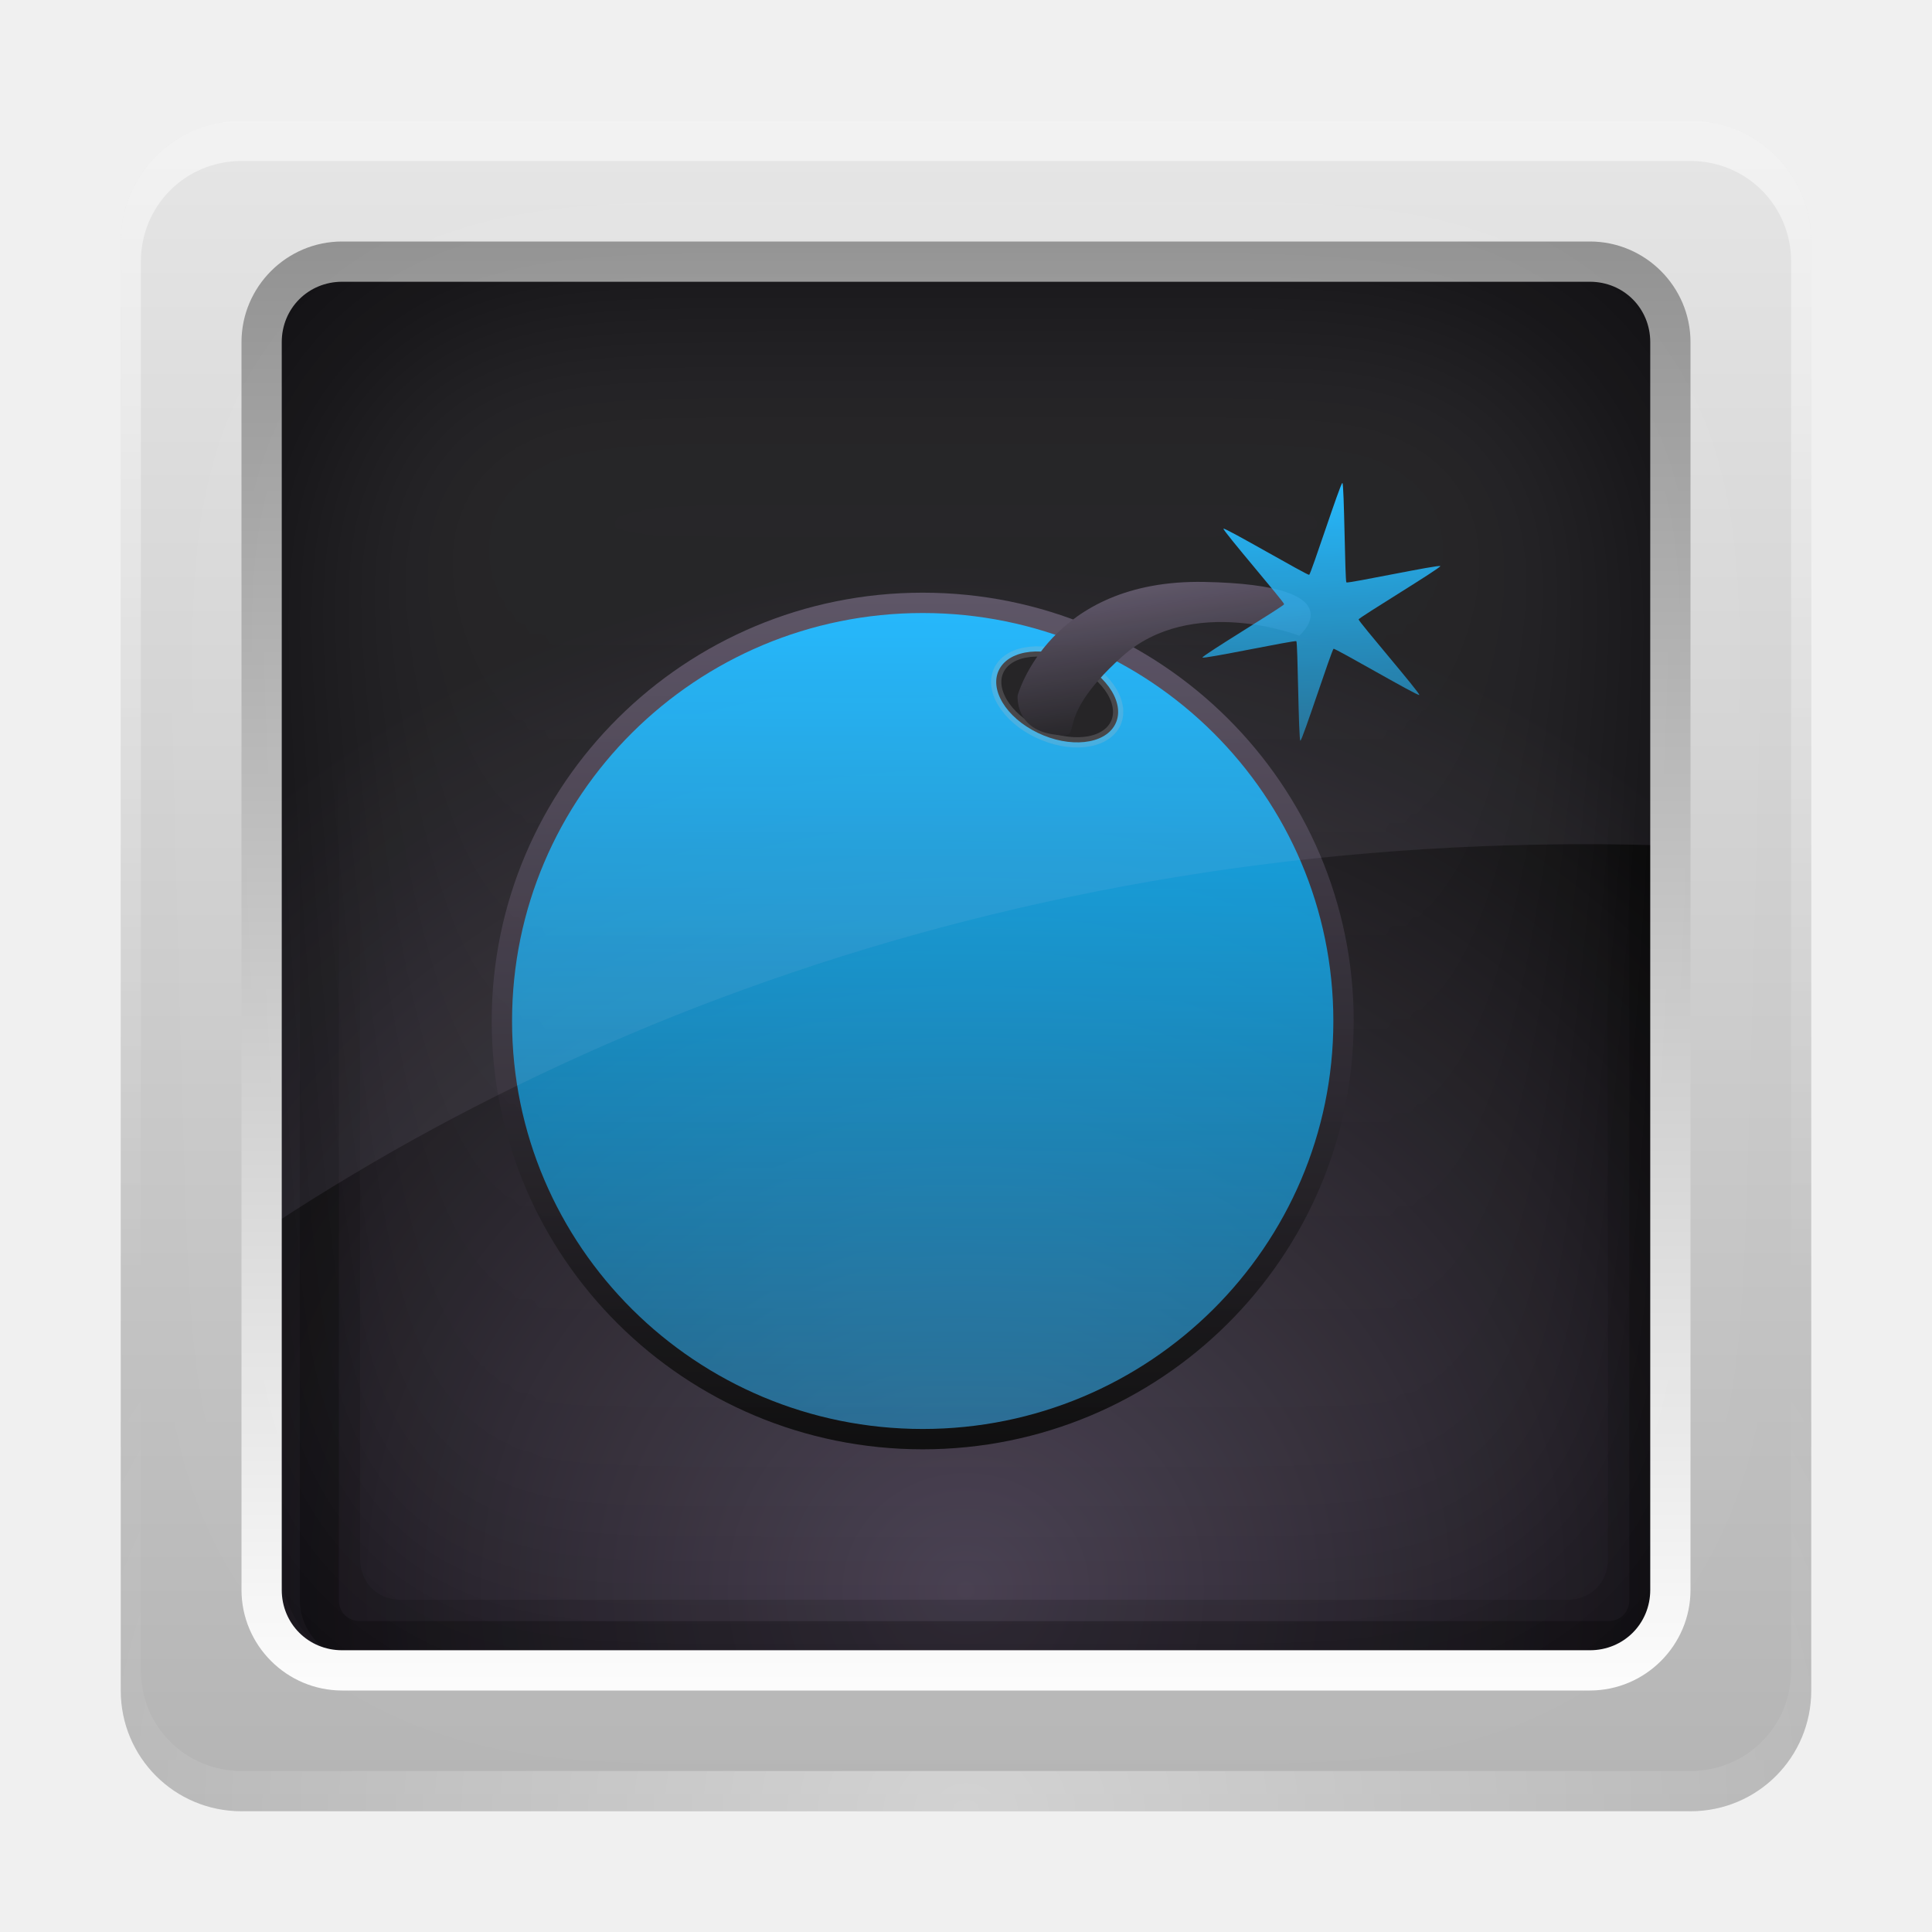
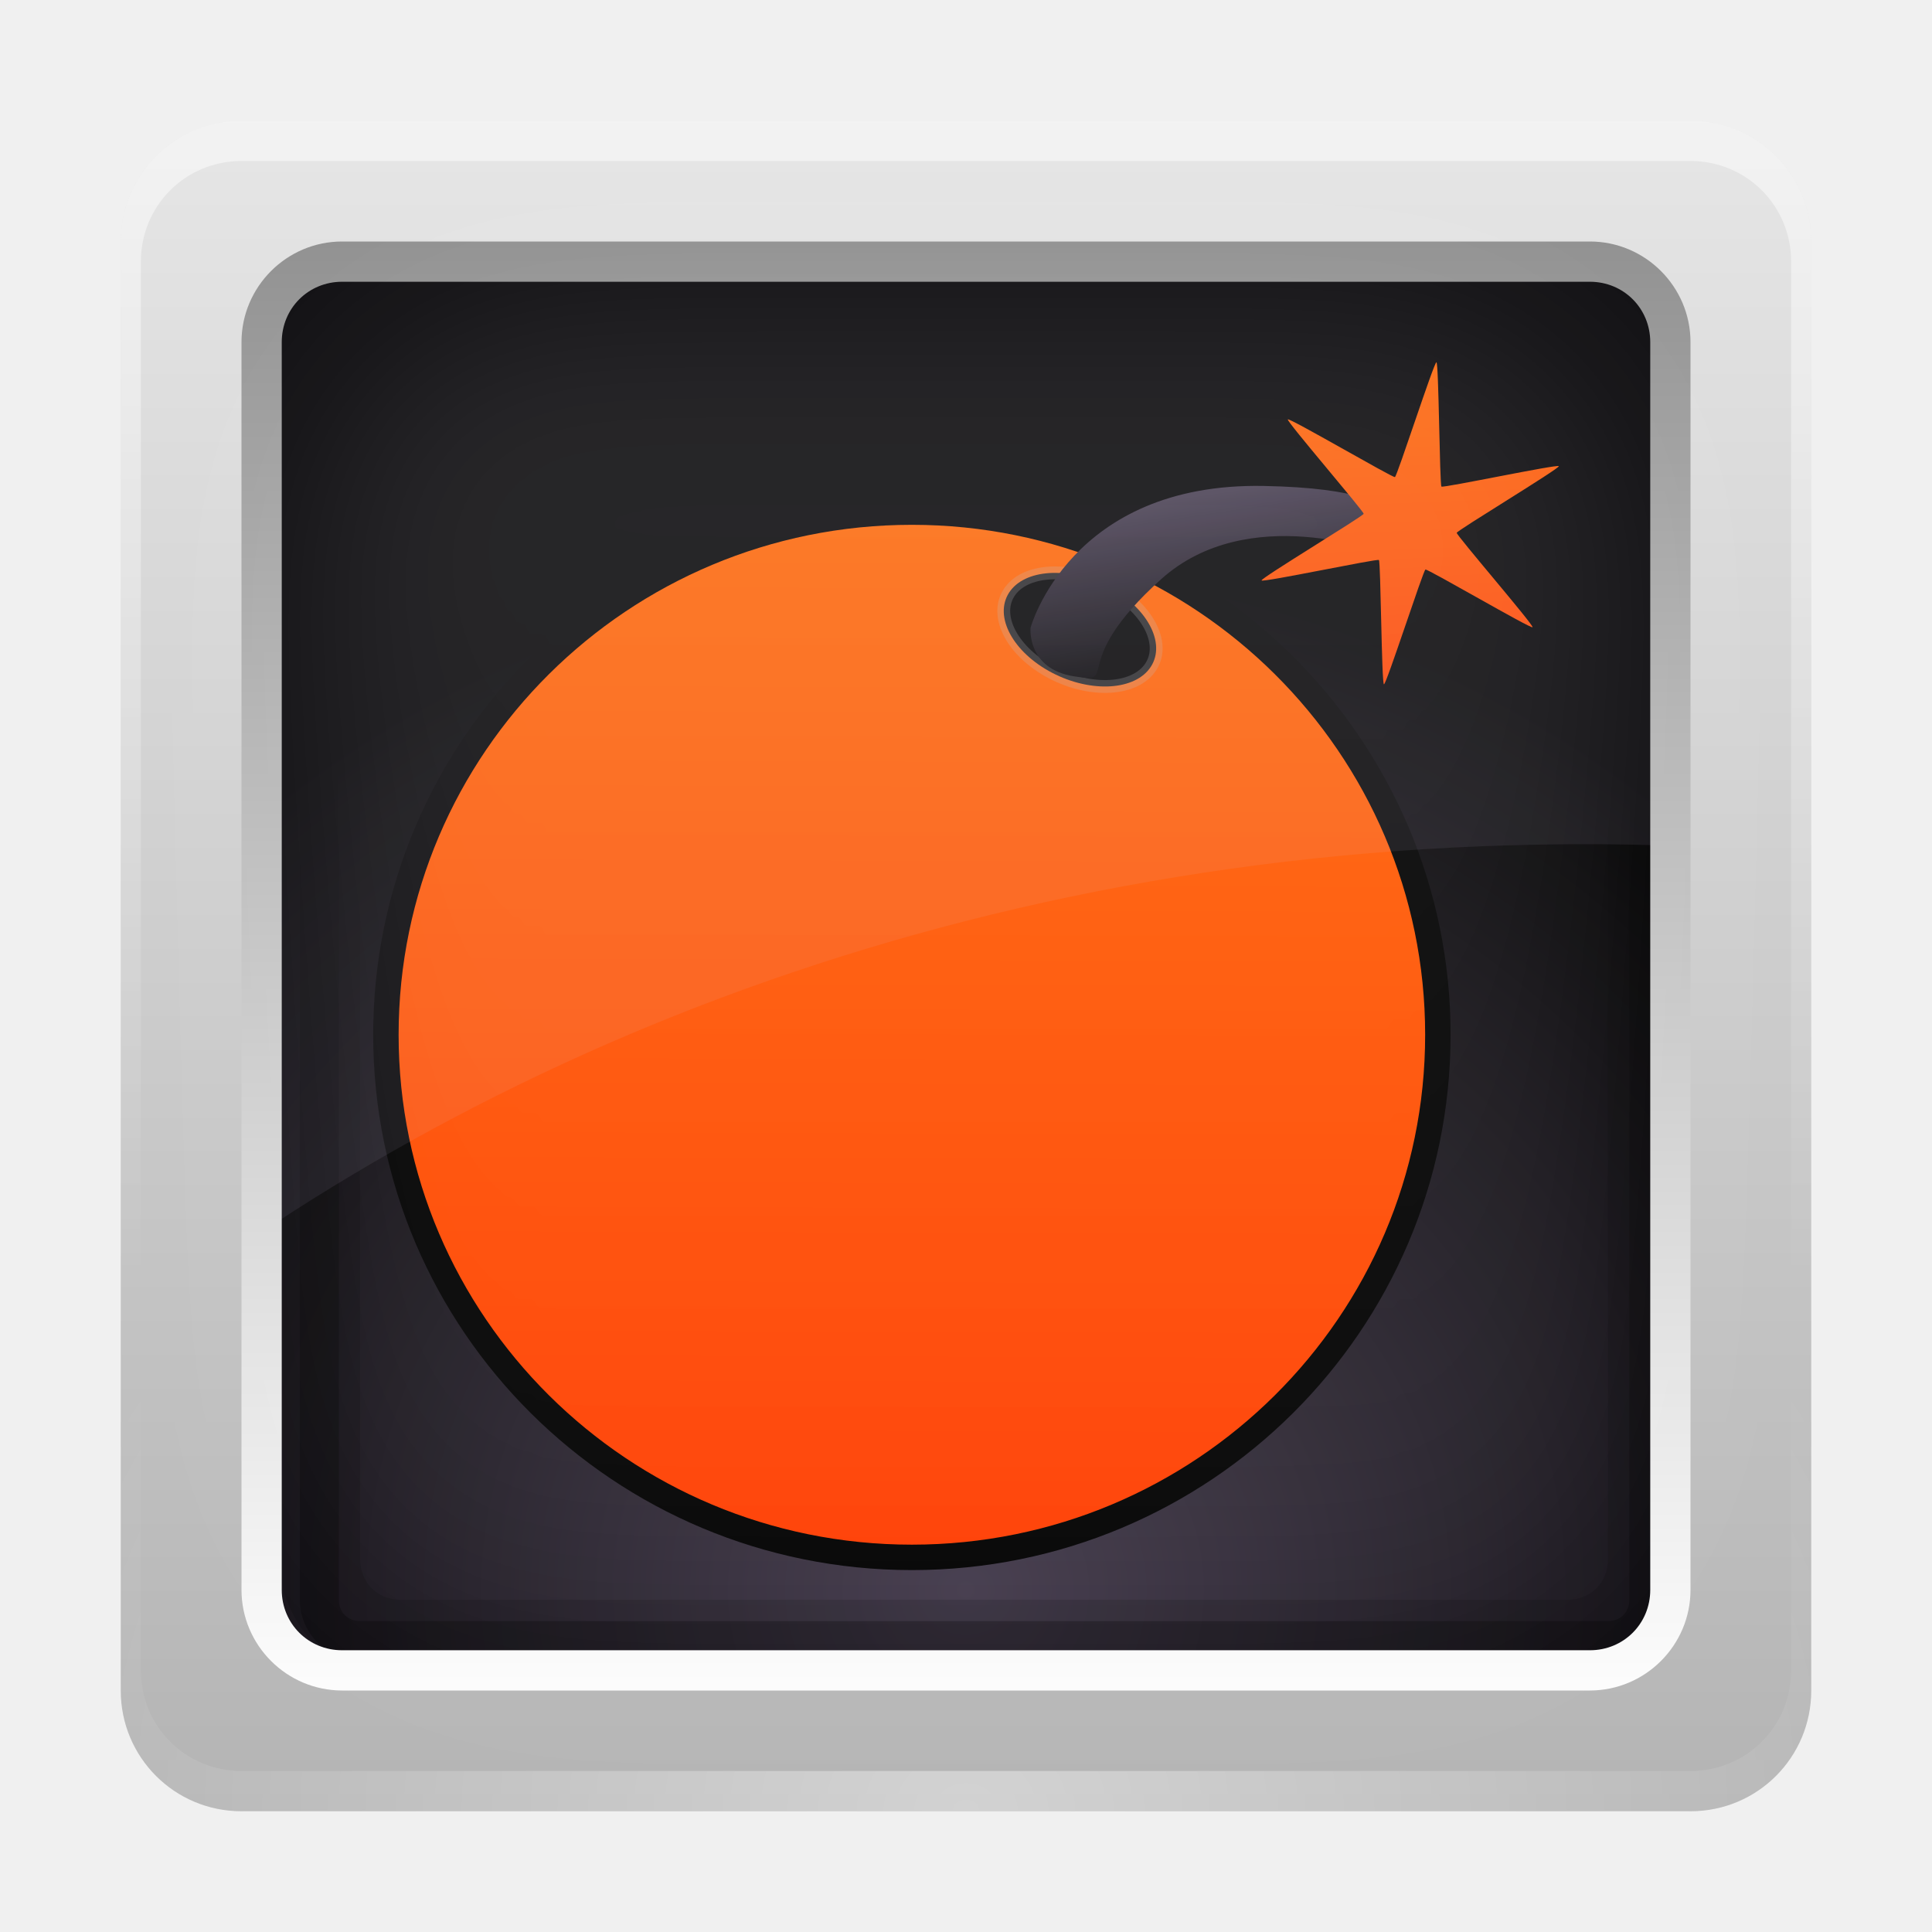
<svg xmlns="http://www.w3.org/2000/svg" xmlns:xlink="http://www.w3.org/1999/xlink" version="1.0" width="96" height="96" id="svg2408">
  <defs id="defs2410">
-     <linearGradient id="linearGradient4145">
-       <stop style="stop-color:#00b1ff;stop-opacity:1;" offset="0" id="stop4147" />
-       <stop style="stop-color:#00b1ff;stop-opacity:0;" offset="1" id="stop4149" />
-     </linearGradient>
-     <linearGradient id="linearGradient3224">
-       <stop id="stop3226" style="stop-color:#42394b;stop-opacity:1" offset="0" />
-       <stop id="stop3228" style="stop-color:#000000;stop-opacity:1" offset="1" />
-     </linearGradient>
-     <linearGradient id="linearGradient3465">
-       <stop id="stop3467" style="stop-color:#919191;stop-opacity:1" offset="0" />
-       <stop id="stop3469" style="stop-color:#fdfdfd;stop-opacity:1" offset="1" />
-     </linearGradient>
-     <linearGradient id="linearGradient3187">
-       <stop id="stop3189" style="stop-color:#b4b4b4;stop-opacity:1" offset="0" />
-       <stop id="stop3191" style="stop-color:#e6e6e6;stop-opacity:1" offset="1" />
+     <linearGradient id="linearGradient4017">
+       <stop style="stop-color:#ff6600;stop-opacity:1;" offset="0" id="stop4019" />
+       <stop style="stop-color:#ff1e00;stop-opacity:1;" offset="1" id="stop4021" />
    </linearGradient>
    <linearGradient x1="45.448" y1="92.54" x2="45.448" y2="7.017" id="ButtonShadow" gradientUnits="userSpaceOnUse" gradientTransform="scale(1.005865,0.994169)">
      <stop id="stop3750" style="stop-color:#000000;stop-opacity:1" offset="0" />
      <stop id="stop3752" style="stop-color:#000000;stop-opacity:0.588" offset="1" />
    </linearGradient>
-     <linearGradient id="linearGradient3737">
-       <stop id="stop3739" style="stop-color:#ffffff;stop-opacity:1" offset="0" />
-       <stop id="stop3741" style="stop-color:#ffffff;stop-opacity:0" offset="1" />
-     </linearGradient>
    <filter color-interpolation-filters="sRGB" id="filter3174">
      <feGaussianBlur id="feGaussianBlur3176" stdDeviation="1.71" />
    </filter>
-     <linearGradient x1="36.357" y1="6" x2="36.357" y2="63.893" id="linearGradient3188" xlink:href="#linearGradient3737" gradientUnits="userSpaceOnUse" />
-     <linearGradient x1="48" y1="90" x2="48" y2="5.988" id="linearGradient3427" xlink:href="#linearGradient3187" gradientUnits="userSpaceOnUse" />
-     <radialGradient cx="47.098" cy="78.287" r="38.957" fx="47.098" fy="78.287" id="radialGradient3205" xlink:href="#linearGradient3224" gradientUnits="userSpaceOnUse" gradientTransform="matrix(1.383005,-1.0350102e-8,0,1.312393,-18.03892,-24.21873)" />
-     <linearGradient x1="43.179" y1="13" x2="43.179" y2="83.295" id="linearGradient3279" xlink:href="#linearGradient3465" gradientUnits="userSpaceOnUse" gradientTransform="matrix(1.029412,0,0,1.029412,-1.411765,-1.411765)" />
-     <linearGradient id="linearGradient3737-7">
-       <stop id="stop3739-2" style="stop-color:#ffffff;stop-opacity:1;" offset="0" />
-       <stop id="stop3741-7" style="stop-color:#ffffff;stop-opacity:0" offset="1" />
-     </linearGradient>
-     <radialGradient cx="48" cy="90.172" r="42" fx="48" fy="90.172" id="radialGradient2874" xlink:href="#linearGradient3737-7" gradientUnits="userSpaceOnUse" gradientTransform="matrix(1.157313,0,0,0.9959077,-7.551021,0.1971319)" />
-     <linearGradient id="linearGradient3737-4">
-       <stop id="stop3739-8" style="stop-color:#ffffff;stop-opacity:1" offset="0" />
-       <stop id="stop3741-71" style="stop-color:#ffffff;stop-opacity:0" offset="1" />
-     </linearGradient>
-     <clipPath id="clipPath3613">
-       <rect width="84" height="84" rx="6" ry="6" x="6" y="6" id="rect3615" style="fill:#ffffff;fill-opacity:1;fill-rule:nonzero;stroke:none" />
-     </clipPath>
-     <filter x="-0.192" y="-0.192" width="1.384" height="1.384" color-interpolation-filters="sRGB" id="filter3794">
-       <feGaussianBlur id="feGaussianBlur3796" stdDeviation="5.28" />
-     </filter>
-     <linearGradient x1="48" y1="20.221" x2="48" y2="138.661" id="linearGradient2908" xlink:href="#linearGradient3737-4" gradientUnits="userSpaceOnUse" />
-     <linearGradient x1="45.448" y1="92.54" x2="45.448" y2="7.017" id="ButtonShadow-0" gradientUnits="userSpaceOnUse" gradientTransform="matrix(1.005865,0,0,0.994169,100,0)">
-       <stop id="stop3750-8" style="stop-color:#000000;stop-opacity:1" offset="0" />
-       <stop id="stop3752-5" style="stop-color:#000000;stop-opacity:0.588" offset="1" />
-     </linearGradient>
-     <linearGradient x1="32.251" y1="6.132" x2="32.251" y2="90.239" id="linearGradient3780" xlink:href="#ButtonShadow-0" gradientUnits="userSpaceOnUse" gradientTransform="matrix(1.02381,0,0,1.011905,-1.142857,-98.07143)" />
-     <linearGradient x1="32.251" y1="6.132" x2="32.251" y2="90.239" id="linearGradient3772" xlink:href="#ButtonShadow-0" gradientUnits="userSpaceOnUse" gradientTransform="matrix(1.02381,0,0,1.011905,-1.142857,-98.07143)" />
-     <linearGradient x1="32.251" y1="6.132" x2="32.251" y2="90.239" id="linearGradient3725" xlink:href="#ButtonShadow-0" gradientUnits="userSpaceOnUse" gradientTransform="matrix(1.02381,0,0,1.011905,-1.142857,-98.07143)" />
-     <linearGradient x1="32.251" y1="6.132" x2="32.251" y2="90.239" id="linearGradient3721" xlink:href="#ButtonShadow-0" gradientUnits="userSpaceOnUse" gradientTransform="translate(0,-97)" />
-     <linearGradient x1="32.251" y1="6.132" x2="32.251" y2="90.239" id="linearGradient3224-3" xlink:href="#ButtonShadow-0" gradientUnits="userSpaceOnUse" gradientTransform="matrix(1.02381,0,0,1.011905,-1.142857,-98.07143)" />
-     <linearGradient xlink:href="#linearGradient3737-4" id="linearGradient3053" gradientUnits="userSpaceOnUse" x1="48" y1="20.221" x2="48" y2="138.661" />
-     <radialGradient xlink:href="#linearGradient3224" id="radialGradient3071" gradientUnits="userSpaceOnUse" gradientTransform="matrix(1.383005,-1.0350102e-8,0,1.312393,-17.14061,-23.7292)" cx="47.098" cy="78.287" fx="47.098" fy="78.287" r="38.957" />
-     <linearGradient id="linearGradient3304">
-       <stop id="stop3306" style="stop-color:#ff8313;stop-opacity:1" offset="0" />
-       <stop id="stop3308" style="stop-color:#ffe400;stop-opacity:1" offset="1" />
-     </linearGradient>
-     <linearGradient xlink:href="#linearGradient3304" id="linearGradient3023" gradientUnits="userSpaceOnUse" gradientTransform="matrix(1.214689,0,0,1.214689,-90,-246.6949)" x1="143.75" y1="334.5" x2="143.75" y2="276" />
-     <linearGradient id="linearGradient3045">
-       <stop id="stop3047" style="stop-color:#ff8313;stop-opacity:1" offset="0" />
-       <stop id="stop3049" style="stop-color:#ffe400;stop-opacity:1" offset="1" />
-     </linearGradient>
-     <linearGradient xlink:href="#linearGradient3737" id="linearGradient3894" x1="49.011" y1="48.65" x2="73.444" y2="48.65" gradientUnits="userSpaceOnUse" gradientTransform="translate(2.1,0)" />
-     <linearGradient xlink:href="#linearGradient3737" id="linearGradient3896" x1="23.038" y1="48.65" x2="47.471" y2="48.65" gradientUnits="userSpaceOnUse" gradientTransform="translate(2.1,0)" />
-     <radialGradient xlink:href="#ButtonShadow-0" id="radialGradient3908" cx="61.227" cy="48.65" fx="61.227" fy="48.65" r="12.217" gradientTransform="translate(2.1,7.9644297e-6)" gradientUnits="userSpaceOnUse" />
-     <radialGradient xlink:href="#ButtonShadow-0" id="radialGradient3910" cx="35.255" cy="48.65" fx="35.255" fy="48.65" r="12.217" gradientTransform="translate(2.1,-5.9733707e-6)" gradientUnits="userSpaceOnUse" />
-     <linearGradient xlink:href="#linearGradient3224" id="linearGradient3934" x1="51.244" y1="6.95" x2="51.244" y2="120.35" gradientUnits="userSpaceOnUse" />
-     <linearGradient xlink:href="#linearGradient3224" id="linearGradient3944" gradientUnits="userSpaceOnUse" x1="50.044" y1="12.35" x2="48.844" y2="120.05" />
-     <linearGradient xlink:href="#linearGradient3224" id="linearGradient3948" gradientUnits="userSpaceOnUse" x1="50.044" y1="12.35" x2="48.844" y2="120.05" />
-     <radialGradient xlink:href="#linearGradient3224" id="radialGradient3955" gradientUnits="userSpaceOnUse" gradientTransform="matrix(1.490888,-1.1072317e-8,0,1.40397,-22.22199,-28.73435)" cx="47.098" cy="78.287" fx="47.098" fy="78.287" r="38.957" />
-     <radialGradient cx="47.098" cy="78.287" r="38.957" fx="47.098" fy="78.287" id="radialGradient3205-1" xlink:href="#linearGradient3224-6" gradientUnits="userSpaceOnUse" gradientTransform="matrix(1.383005,-1.0350102e-8,0,1.312393,-18.03892,-24.21873)" />
    <linearGradient id="linearGradient3224-6">
      <stop id="stop3226-2" style="stop-color:#42394b;stop-opacity:1" offset="0" />
      <stop id="stop3228-1" style="stop-color:#000000;stop-opacity:1" offset="1" />
    </linearGradient>
-     <linearGradient x1="48" y1="90" x2="48" y2="5.988" id="linearGradient3427-0" xlink:href="#linearGradient3187-5" gradientUnits="userSpaceOnUse" />
    <linearGradient id="linearGradient3187-5">
      <stop id="stop3189-3" style="stop-color:#b4b4b4;stop-opacity:1" offset="0" />
      <stop id="stop3191-2" style="stop-color:#e6e6e6;stop-opacity:1" offset="1" />
    </linearGradient>
-     <linearGradient x1="36.357" y1="6" x2="36.357" y2="63.893" id="linearGradient3188-1" xlink:href="#linearGradient3737-9" gradientUnits="userSpaceOnUse" />
    <linearGradient id="linearGradient3737-9">
      <stop id="stop3739-7" style="stop-color:#ffffff;stop-opacity:1" offset="0" />
      <stop id="stop3741-6" style="stop-color:#ffffff;stop-opacity:0" offset="1" />
    </linearGradient>
-     <linearGradient x1="43.179" y1="13" x2="43.179" y2="83.295" id="linearGradient3279-8" xlink:href="#linearGradient3465-2" gradientUnits="userSpaceOnUse" gradientTransform="matrix(1.029412,0,0,1.029412,-1.411765,-1.411765)" />
    <linearGradient id="linearGradient3465-2">
      <stop id="stop3467-0" style="stop-color:#919191;stop-opacity:1" offset="0" />
      <stop id="stop3469-6" style="stop-color:#fdfdfd;stop-opacity:1" offset="1" />
    </linearGradient>
-     <radialGradient cx="48" cy="90.172" r="42" fx="48" fy="90.172" id="radialGradient2874-4" xlink:href="#linearGradient3737-7-3" gradientUnits="userSpaceOnUse" gradientTransform="matrix(1.157313,0,0,0.9959077,-7.551021,0.1971319)" />
    <linearGradient id="linearGradient3737-7-3">
      <stop id="stop3739-2-3" style="stop-color:#ffffff;stop-opacity:1" offset="0" />
      <stop id="stop3741-7-6" style="stop-color:#ffffff;stop-opacity:0" offset="1" />
    </linearGradient>
-     <linearGradient x1="48" y1="20.221" x2="48" y2="138.661" id="linearGradient2908-9" xlink:href="#linearGradient3737-4-0" gradientUnits="userSpaceOnUse" />
    <linearGradient id="linearGradient3737-4-0">
      <stop id="stop3739-8-4" style="stop-color:#ffffff;stop-opacity:1" offset="0" />
      <stop id="stop3741-71-8" style="stop-color:#ffffff;stop-opacity:0" offset="1" />
    </linearGradient>
    <clipPath id="clipPath3613-5">
      <rect width="84" height="84" rx="6" ry="6" x="6" y="6" id="rect3615-1" style="fill:#ffffff;fill-opacity:1;fill-rule:nonzero;stroke:none" />
    </clipPath>
    <filter x="-0.192" y="-0.192" width="1.384" height="1.384" color-interpolation-filters="sRGB" id="filter3794-2">
      <feGaussianBlur id="feGaussianBlur3796-9" stdDeviation="5.28" />
    </filter>
    <linearGradient xlink:href="#linearGradient3187-5" id="linearGradient4094" gradientUnits="userSpaceOnUse" x1="48" y1="90" x2="48" y2="5.988" />
    <linearGradient xlink:href="#linearGradient3737-9" id="linearGradient4096" gradientUnits="userSpaceOnUse" x1="36.357" y1="6" x2="36.357" y2="63.893" />
    <linearGradient xlink:href="#linearGradient3465-2" id="linearGradient4098" gradientUnits="userSpaceOnUse" gradientTransform="matrix(1.029412,0,0,1.029412,-1.411765,-1.411765)" x1="43.179" y1="13" x2="43.179" y2="83.295" />
    <radialGradient xlink:href="#linearGradient3737-7-3" id="radialGradient4100" gradientUnits="userSpaceOnUse" gradientTransform="matrix(1.157313,0,0,0.9959077,-7.551021,0.1971319)" cx="48" cy="90.172" fx="48" fy="90.172" r="42" />
    <linearGradient xlink:href="#linearGradient3737-4-0" id="linearGradient4102" gradientUnits="userSpaceOnUse" x1="48" y1="20.221" x2="48" y2="138.661" />
-     <radialGradient xlink:href="#linearGradient3224-6" id="radialGradient4104" gradientUnits="userSpaceOnUse" gradientTransform="matrix(1.383005,-1.0350102e-8,0,1.312393,-18.03892,-24.21873)" cx="47.098" cy="78.287" fx="47.098" fy="78.287" r="38.957" />
    <radialGradient xlink:href="#linearGradient3224-6" id="radialGradient4113" gradientUnits="userSpaceOnUse" gradientTransform="matrix(1.383005,-1.0350102e-8,0,1.312393,-17.14061,-23.7292)" cx="47.098" cy="78.287" fx="47.098" fy="78.287" r="38.957" />
-     <linearGradient xlink:href="#linearGradient4145" id="linearGradient4151" x1="51.238" y1="34.85" x2="51.544" y2="132.65" gradientUnits="userSpaceOnUse" />
-     <linearGradient x1="224.166" y1="85.971" x2="227.455" y2="91.366" id="linearGradient8798" xlink:href="#linearGradient3224" gradientUnits="userSpaceOnUse" gradientTransform="matrix(0.3497288,0,0,0.3301264,100.8651,19.07635)" />
-     <linearGradient id="linearGradient8763">
-       <stop id="stop8765" style="stop-color:#dbdbdb;stop-opacity:1" offset="0" />
-       <stop id="stop8767" style="stop-color:#bdbdbd;stop-opacity:1" offset="1" />
+     <linearGradient y2="68.184" x2="189.545" y1="41.934" x1="188.502" gradientTransform="matrix(1.010582,0,0,1.010582,-1.567778,-0.9475788)" gradientUnits="userSpaceOnUse" id="linearGradient4572" xlink:href="#linearGradient4017" />
+     <linearGradient y2="104.997" x2="231.744" y1="84.153" x1="228.455" gradientTransform="matrix(0.3497288,0,0,0.3301264,100.8651,19.07635)" gradientUnits="userSpaceOnUse" id="linearGradient4570" xlink:href="#linearGradient3224-40" />
+     <linearGradient y2="117.686" x2="157.088" y1="47.486" x1="157.305" gradientTransform="matrix(1.010582,0,0,1.010582,-1.567778,-0.9475788)" gradientUnits="userSpaceOnUse" id="linearGradient4566" xlink:href="#linearGradient4017" />
+     <filter id="filter3174-9" color-interpolation-filters="sRGB">
+       <feGaussianBlur stdDeviation="1.71" id="feGaussianBlur3176-12" />
+     </filter>
+     <linearGradient gradientTransform="scale(1.005865,0.994169)" gradientUnits="userSpaceOnUse" id="ButtonShadow-52" y2="7.017" x2="45.448" y1="92.54" x1="45.448">
+       <stop offset="0" style="stop-color:#000000;stop-opacity:1" id="stop3750-2" />
+       <stop offset="1" style="stop-color:#000000;stop-opacity:0.588" id="stop3752-8" />
    </linearGradient>
-     <linearGradient x1="251.799" y1="7.573" x2="225.353" y2="-5.014" id="linearGradient8796" xlink:href="#linearGradient8741" gradientUnits="userSpaceOnUse" gradientTransform="matrix(0.3306885,0,0,0.3121533,87.70378,63.58637)" />
-     <linearGradient id="linearGradient8741">
-       <stop id="stop8743" style="stop-color:#9b9b9b;stop-opacity:1" offset="0" />
-       <stop id="stop8745" style="stop-color:#a7a7a7;stop-opacity:1" offset="1" />
+     <linearGradient id="linearGradient3224-40">
+       <stop offset="0" style="stop-color:#42394b;stop-opacity:1" id="stop3226-84" />
+       <stop offset="1" style="stop-color:#000000;stop-opacity:1" id="stop3228-2" />
    </linearGradient>
-     <linearGradient gradientTransform="matrix(0.324614,0,0,0.3254394,85.46537,64.61164)" x1="259.565" y1="74.727" x2="244.191" y2="18.565" id="linearGradient8794" xlink:href="#linearGradient8731" gradientUnits="userSpaceOnUse" />
-     <linearGradient id="linearGradient8731">
-       <stop id="stop8733" style="stop-color:#b6b6b6;stop-opacity:1" offset="0" />
-       <stop id="stop8735" style="stop-color:#b6b6b6;stop-opacity:0" offset="1" />
-     </linearGradient>
-     <radialGradient cx="254.267" cy="-10.499" r="57.767" fx="254.267" fy="-10.499" id="radialGradient8792" xlink:href="#linearGradient8719" gradientUnits="userSpaceOnUse" gradientTransform="matrix(1,0,0,1.031128,0,-0.3924742)" />
-     <linearGradient id="linearGradient8719">
-       <stop id="stop8721" style="stop-color:#393939;stop-opacity:1" offset="0" />
-       <stop id="stop8723" style="stop-color:#151515;stop-opacity:1" offset="1" />
-     </linearGradient>
-     <linearGradient xlink:href="#linearGradient3224" id="linearGradient4548" x1="166.605" y1="47.636" x2="166.538" y2="90.686" gradientUnits="userSpaceOnUse" gradientTransform="matrix(1.010582,0,0,1.010582,-1.567778,-0.9475788)" />
-     <linearGradient xlink:href="#linearGradient4145" id="linearGradient4550" x1="157.305" y1="47.486" x2="157.088" y2="117.686" gradientUnits="userSpaceOnUse" gradientTransform="matrix(1.010582,0,0,1.010582,-1.567778,-0.9475788)" />
-     <linearGradient xlink:href="#linearGradient4145" id="linearGradient4558" x1="188.502" y1="41.934" x2="189.545" y2="68.184" gradientUnits="userSpaceOnUse" gradientTransform="matrix(1.010582,0,0,1.010582,-1.567778,-0.9475788)" />
-     <linearGradient xlink:href="#linearGradient4145" id="linearGradient4566" gradientUnits="userSpaceOnUse" gradientTransform="matrix(1.010582,0,0,1.010582,-1.567778,-0.9475788)" x1="157.305" y1="47.486" x2="157.088" y2="117.686" />
-     <linearGradient xlink:href="#linearGradient3224" id="linearGradient4568" gradientUnits="userSpaceOnUse" gradientTransform="matrix(1.010582,0,0,1.010582,-1.567778,-0.9475788)" x1="166.605" y1="47.636" x2="166.538" y2="90.686" />
-     <linearGradient xlink:href="#linearGradient3224" id="linearGradient4570" gradientUnits="userSpaceOnUse" gradientTransform="matrix(0.3497288,0,0,0.3301264,100.8651,19.07635)" x1="228.455" y1="84.153" x2="231.744" y2="104.997" />
-     <linearGradient xlink:href="#linearGradient4145" id="linearGradient4572" gradientUnits="userSpaceOnUse" gradientTransform="matrix(1.010582,0,0,1.010582,-1.567778,-0.9475788)" x1="188.502" y1="41.934" x2="189.545" y2="68.184" />
  </defs>
  <path style="opacity:0.6;color:#000000;fill:#000000;fill-opacity:1;fill-rule:nonzero;stroke:none;stroke-width:1;marker:none;visibility:visible;display:inline;overflow:visible;enable-background:accumulate" id="rect3977-9" d="m 17.898,14.49 c -1.662,0 -3,1.338 -3,3 l 0,62 c 0,1.662 1.338,3 3,3 l 62,0 c 1.662,0 3,-1.338 3,-3 l 0,-62 c 0,-1.662 -1.338,-3 -3,-3 l -62,0 z m 0,0.969 62,0 c 1.14,0 2.031,0.891 2.031,2.031 l 0,62 c 0,1.14 -0.891,2.031 -2.031,2.031 l -62,0 c -1.14,0 -2.031,-0.891 -2.031,-2.031 l 0,-62 c 0,-1.14 0.891,-2.031 2.031,-2.031 z" />
  <g id="layer2" style="display:none">
    <rect width="86" height="85" rx="6" ry="6" x="5" y="7" id="rect3745" style="opacity:0.9;fill:url(#ButtonShadow);fill-opacity:1;fill-rule:nonzero;stroke:none;filter:url(#filter3174)" />
  </g>
  <rect style="fill:url(#radialGradient4113);fill-opacity:1;stroke:none" id="rect3461-7" y="8.744" x="9.039" ry="6.173" rx="5.853" height="78.516" width="77.915" />
  <path style="font-size:medium;font-style:normal;font-variant:normal;font-weight:normal;font-stretch:normal;text-indent:0;text-align:start;text-decoration:none;line-height:normal;letter-spacing:normal;word-spacing:normal;text-transform:none;direction:ltr;block-progression:tb;writing-mode:lr-tb;text-anchor:start;opacity:0.15;color:#000000;fill:#000000;fill-opacity:1;stroke:none;stroke-width:4;marker:none;visibility:visible;display:inline;overflow:visible;enable-background:accumulate;font-family:Abandoned Bitplane;-inkscape-font-specification:Abandoned Bitplane" id="rect3222-3-8" d="m 19.898,13.49 c -3.289,0 -6,2.711 -6,6 l 0,58 c 0,3.289 2.711,6 6,6 l 58,0 c 3.289,0 6,-2.711 6,-6 l 0,-58 c 0,-3.289 -2.711,-6 -6,-6 l -58,0 z m 0,4 58,0 c 1.143,0 2,0.857 2,2 l 0,58 c 0,1.143 -0.857,2 -2,2 l -58,0 c -1.143,0 -2,-0.857 -2,-2 l 0,-58 c 0,-1.143 0.857,-2 2,-2 z" />
  <path style="opacity:0.3;color:#000000;fill:#000000;fill-opacity:1;fill-rule:nonzero;stroke:none;stroke-width:1;marker:none;visibility:visible;display:inline;overflow:visible;enable-background:accumulate" id="rect3981-0" d="m 17.898,14.49 c -1.662,0 -3,1.338 -3,3 l 0,62 c 0,1.662 1.338,3 3,3 l 62,0 c 1.662,0 3,-1.338 3,-3 l 0,-62 c 0,-1.662 -1.338,-3 -3,-3 l -62,0 z m 0,1.938 62,0 c 0.618,0 1.062,0.444 1.062,1.062 l 0,62 c 0,0.618 -0.444,1.062 -1.062,1.062 l -62,0 c -0.618,0 -1.062,-0.444 -1.062,-1.062 l 0,-62 c 0,-0.618 0.444,-1.062 1.062,-1.062 z" />
-   <g id="g4560" transform="translate(-123.722,-17.54827)">
-     <path style="fill:url(#linearGradient4566);fill-opacity:1;stroke:url(#linearGradient4568);stroke-width:1.011;stroke-opacity:1" id="path8717" d="m 190.481,68.281 a 20.91,20.777 0 0 1 -41.821,0 20.91,20.777 0 1 1 41.821,0 z" />
-     <path style="fill:#000000;fill-opacity:1;stroke:#b6b6b6;stroke-width:0.51;stroke-miterlimit:4;stroke-opacity:0.228;stroke-dasharray:none" id="path8759" d="m 179.123,53.562 a 3.189,2.025 23.926 1 1 -5.741,-2.768 3.189,2.025 23.926 1 1 5.741,2.768 z" />
-     <path style="fill:url(#linearGradient4570);fill-opacity:1;stroke:none" id="path8761" d="m 174.287,52.104 c 0,0 1.572,-5.788 9.276,-5.64 7.704,0.148 4.717,2.671 4.717,2.671 0,0 -5.346,-2.078 -8.804,1.039 -3.787,3.413 -1.572,4.155 -3.459,3.859 -1.887,-0.297 -1.729,-1.929 -1.729,-1.929 z" />
-     <path style="fill:url(#linearGradient4572);fill-opacity:1;stroke:none" id="path8771" d="m 194.245,52.08 c -0.063,0.074 -4.168,-2.327 -4.258,-2.293 -0.089,0.034 -1.558,4.583 -1.65,4.564 -0.094,-0.019 -0.126,-4.879 -0.2,-4.942 -0.073,-0.062 -4.634,0.903 -4.665,0.811 -0.031,-0.094 4.042,-2.552 4.058,-2.649 0.016,-0.096 -3.077,-3.68 -3.014,-3.753 0.063,-0.074 4.168,2.327 4.258,2.293 0.089,-0.034 1.558,-4.583 1.65,-4.564 0.094,0.019 0.126,4.879 0.2,4.942 0.073,0.062 4.634,-0.903 4.665,-0.811 0.031,0.094 -4.042,2.552 -4.058,2.649 -0.016,0.096 3.077,3.68 3.014,3.753 z" />
+   <g id="g6380" transform="matrix(1.24989,0,0,1.24989,-53.62194,-48.58425)">
+     <g style="display:none" id="layer2-0">
+       <rect style="opacity:0.9;fill:url(#ButtonShadow-52);fill-opacity:1;fill-rule:nonzero;stroke:none;filter:url(#filter3174-9)" id="rect3745-7" y="7" x="5" ry="6" rx="6" height="85" width="86" />
+     </g>
+     <g transform="translate(-90.41722,11.72595)" id="g4560">
+       <path d="m 190.481,68.281 a 20.91,20.777 0 0 1 -41.821,0 20.91,20.777 0 1 1 41.821,0 z" id="path8717" style="fill:url(#linearGradient4566);fill-opacity:1;stroke:#000000;stroke-width:1.011;stroke-opacity:1" />
+       <path d="m 179.123,53.562 a 3.189,2.025 23.926 1 1 -5.741,-2.768 3.189,2.025 23.926 1 1 5.741,2.768 z" id="path8759" style="fill:#000000;fill-opacity:1;stroke:#b6b6b6;stroke-width:0.51;stroke-miterlimit:4;stroke-opacity:0.228;stroke-dasharray:none" />
+       <path d="m 174.287,52.104 c 0,0 1.572,-5.788 9.276,-5.64 7.704,0.148 4.717,2.671 4.717,2.671 0,0 -5.346,-2.078 -8.804,1.039 -3.787,3.413 -1.572,4.155 -3.459,3.859 -1.887,-0.297 -1.729,-1.929 -1.729,-1.929 z" id="path8761" style="fill:url(#linearGradient4570);fill-opacity:1;stroke:none" />
+       <path d="m 194.245,52.08 c -0.063,0.074 -4.168,-2.327 -4.258,-2.293 -0.089,0.034 -1.558,4.583 -1.65,4.564 -0.094,-0.019 -0.126,-4.879 -0.2,-4.942 -0.073,-0.062 -4.634,0.903 -4.665,0.811 -0.031,-0.094 4.042,-2.552 4.058,-2.649 0.016,-0.096 -3.077,-3.68 -3.014,-3.753 0.063,-0.074 4.168,2.327 4.258,2.293 0.089,-0.034 1.558,-4.583 1.65,-4.564 0.094,0.019 0.126,4.879 0.2,4.942 0.073,0.062 4.634,-0.903 4.665,-0.811 0.031,0.094 -4.042,2.552 -4.058,2.649 -0.016,0.096 3.077,3.68 3.014,3.753 z" id="path8771" style="fill:url(#linearGradient4572);fill-opacity:1;stroke:none" />
+     </g>
  </g>
  <path style="opacity:0.08;fill:#d9c6ed;fill-opacity:1;stroke:none" id="rect3256-3" d="m 14.898,8.74 c -3.242,0 -5.844,2.767 -5.844,6.187 l 0,49.062 C 27.879,50.131 54.866,40.196 86.961,42.208 l 0,-27.281 c 0,-3.42 -2.633,-6.187 -5.875,-6.187 l -66.188,0 z" />
  <g id="layer1" style="display:inline">
    <path d="M 12,6 C 8.676,6 6,8.676 6,12 l 0,72 c 0,3.324 2.676,6 6,6 l 72,0 c 3.324,0 6,-2.676 6,-6 L 90,12 C 90,8.676 87.324,6 84,6 L 12,6 z m 5,7 62,0 c 2.216,0 4,1.784 4,4 l 0,62 c 10e-7,2.216 -1.784,4 -4,4 l -62,0 c -2.216,10e-7 -4,-1.784 -4,-4 l 0,-62 c 0,-2.216 1.784,-4 4,-4 z" id="rect2419" style="fill:url(#linearGradient4094);fill-opacity:1;fill-rule:nonzero;stroke:none" />
    <path d="M 12,6 C 8.676,6 6,8.676 6,12 l 0,2 0,68 0,2 c 0,0.335 0.041,0.651 0.094,0.969 0.049,0.296 0.097,0.597 0.188,0.875 0.01,0.03 0.021,0.064 0.031,0.094 0.099,0.288 0.235,0.547 0.375,0.812 0.145,0.274 0.316,0.536 0.5,0.781 0.184,0.246 0.374,0.473 0.594,0.688 0.44,0.428 0.943,0.815 1.5,1.094 0.279,0.14 0.573,0.247 0.875,0.344 -0.256,-0.1 -0.487,-0.236 -0.719,-0.375 -0.007,-0.004 -0.024,0.004 -0.031,0 -0.032,-0.019 -0.062,-0.043 -0.094,-0.062 -0.12,-0.077 -0.231,-0.164 -0.344,-0.25 -0.106,-0.081 -0.213,-0.161 -0.312,-0.25 C 8.478,88.557 8.309,88.373 8.156,88.188 8.049,88.057 7.938,87.922 7.844,87.781 7.819,87.743 7.805,87.695 7.781,87.656 7.716,87.553 7.651,87.452 7.594,87.344 7.493,87.149 7.388,86.928 7.312,86.719 7.305,86.697 7.289,86.678 7.281,86.656 7.249,86.564 7.245,86.469 7.219,86.375 7.188,86.268 7.148,86.172 7.125,86.062 7.052,85.721 7,85.364 7,85 L 7,83 7,15 7,13 C 7,10.218 9.218,8 12,8 l 2,0 68,0 2,0 c 2.782,0 5,2.218 5,5 l 0,2 0,68 0,2 c 0,0.364 -0.052,0.721 -0.125,1.062 -0.044,0.207 -0.088,0.398 -0.156,0.594 -0.008,0.022 -0.023,0.041 -0.031,0.062 -0.063,0.174 -0.138,0.367 -0.219,0.531 -0.042,0.083 -0.079,0.17 -0.125,0.25 -0.055,0.097 -0.127,0.188 -0.188,0.281 -0.094,0.141 -0.205,0.276 -0.312,0.406 -0.143,0.174 -0.303,0.347 -0.469,0.5 -0.011,0.01 -0.02,0.021 -0.031,0.031 -0.138,0.126 -0.285,0.234 -0.438,0.344 -0.103,0.073 -0.204,0.153 -0.312,0.219 -0.007,0.004 -0.024,-0.004 -0.031,0 -0.232,0.139 -0.463,0.275 -0.719,0.375 0.302,-0.097 0.596,-0.204 0.875,-0.344 0.557,-0.279 1.06,-0.666 1.5,-1.094 0.22,-0.214 0.409,-0.442 0.594,-0.688 0.184,-0.246 0.355,-0.508 0.5,-0.781 0.14,-0.265 0.276,-0.525 0.375,-0.812 0.01,-0.031 0.021,-0.063 0.031,-0.094 0.09,-0.278 0.139,-0.579 0.188,-0.875 C 89.959,84.651 90,84.335 90,84 l 0,-2 0,-68 0,-2 C 90,8.676 87.324,6 84,6 L 12,6 z" id="rect3728" style="opacity:0.5;fill:url(#linearGradient4096);fill-opacity:1;fill-rule:nonzero;stroke:none" />
    <path d="m 17,12 c -2.753,0 -5,2.247 -5,5 l 0,62 c 0,2.753 2.247,5 5,5 l 62,0 c 2.753,0 5,-2.247 5,-5 l 0,-62 c 0,-2.753 -2.247,-5 -5,-5 l -62,0 z m 0,2 62,0 c 1.679,0 3,1.321 3,3 l 0,62 c 10e-7,1.679 -1.321,3 -3,3 l -62,0 c -1.679,0 -3,-1.321 -3,-3 l 0,-62 c 0,-1.679 1.321,-3 3,-3 z" id="rect3425" style="fill:url(#linearGradient4098);fill-opacity:1;fill-rule:nonzero;stroke:none" />
    <path d="M 12,90 C 8.676,90 6,87.324 6,84 L 6,82 6,14 6,12 c 0,-0.335 0.041,-0.651 0.094,-0.969 0.049,-0.296 0.097,-0.597 0.188,-0.875 C 6.291,10.126 6.302,10.093 6.312,10.062 6.411,9.775 6.547,9.515 6.688,9.25 6.832,8.976 7.003,8.714 7.188,8.469 7.372,8.223 7.561,7.995 7.781,7.781 8.221,7.353 8.724,6.967 9.281,6.688 9.56,6.548 9.855,6.441 10.156,6.344 9.9,6.444 9.67,6.58 9.438,6.719 c -0.007,0.004 -0.024,-0.004 -0.031,0 -0.032,0.019 -0.062,0.043 -0.094,0.062 -0.12,0.077 -0.231,0.164 -0.344,0.25 -0.106,0.081 -0.213,0.161 -0.312,0.25 C 8.478,7.443 8.309,7.627 8.156,7.812 8.049,7.943 7.938,8.078 7.844,8.219 7.819,8.257 7.805,8.305 7.781,8.344 7.716,8.447 7.651,8.548 7.594,8.656 7.493,8.851 7.388,9.072 7.312,9.281 7.305,9.303 7.289,9.322 7.281,9.344 7.249,9.436 7.245,9.531 7.219,9.625 7.188,9.732 7.148,9.828 7.125,9.938 7.052,10.279 7,10.636 7,11 l 0,2 0,68 0,2 c 0,2.782 2.218,5 5,5 l 2,0 68,0 2,0 c 2.782,0 5,-2.218 5,-5 l 0,-2 0,-68 0,-2 C 89,10.636 88.948,10.279 88.875,9.938 88.831,9.731 88.787,9.54 88.719,9.344 88.711,9.322 88.695,9.303 88.688,9.281 88.625,9.108 88.549,8.914 88.469,8.75 88.427,8.667 88.39,8.58 88.344,8.5 88.289,8.403 88.217,8.312 88.156,8.219 88.062,8.078 87.951,7.943 87.844,7.812 87.701,7.638 87.541,7.466 87.375,7.312 87.364,7.302 87.355,7.291 87.344,7.281 87.205,7.156 87.059,7.047 86.906,6.938 86.804,6.864 86.702,6.784 86.594,6.719 c -0.007,-0.004 -0.024,0.004 -0.031,0 -0.232,-0.139 -0.463,-0.275 -0.719,-0.375 0.302,0.097 0.596,0.204 0.875,0.344 0.557,0.279 1.06,0.666 1.5,1.094 0.22,0.214 0.409,0.442 0.594,0.688 0.184,0.246 0.355,0.508 0.5,0.781 0.14,0.265 0.276,0.525 0.375,0.812 0.01,0.031 0.021,0.063 0.031,0.094 0.09,0.278 0.139,0.579 0.188,0.875 C 89.959,11.349 90,11.665 90,12 l 0,2 0,68 0,2 c 0,3.324 -2.676,6 -6,6 l -72,0 z" id="path3615" style="opacity:0.4;fill:url(#radialGradient4100);fill-opacity:1;fill-rule:nonzero;stroke:none" />
    <rect width="66" height="66" rx="12" ry="12" x="15" y="15" clip-path="url(#clipPath3613-5)" id="rect3171" style="opacity:0.1;fill:url(#linearGradient4102);fill-opacity:1;fill-rule:nonzero;stroke:#ffffff;stroke-width:0.5;stroke-linecap:round;stroke-linejoin:miter;stroke-miterlimit:4;stroke-opacity:1;stroke-dasharray:none;stroke-dashoffset:0;filter:url(#filter3794-2)" />
  </g>
</svg>
